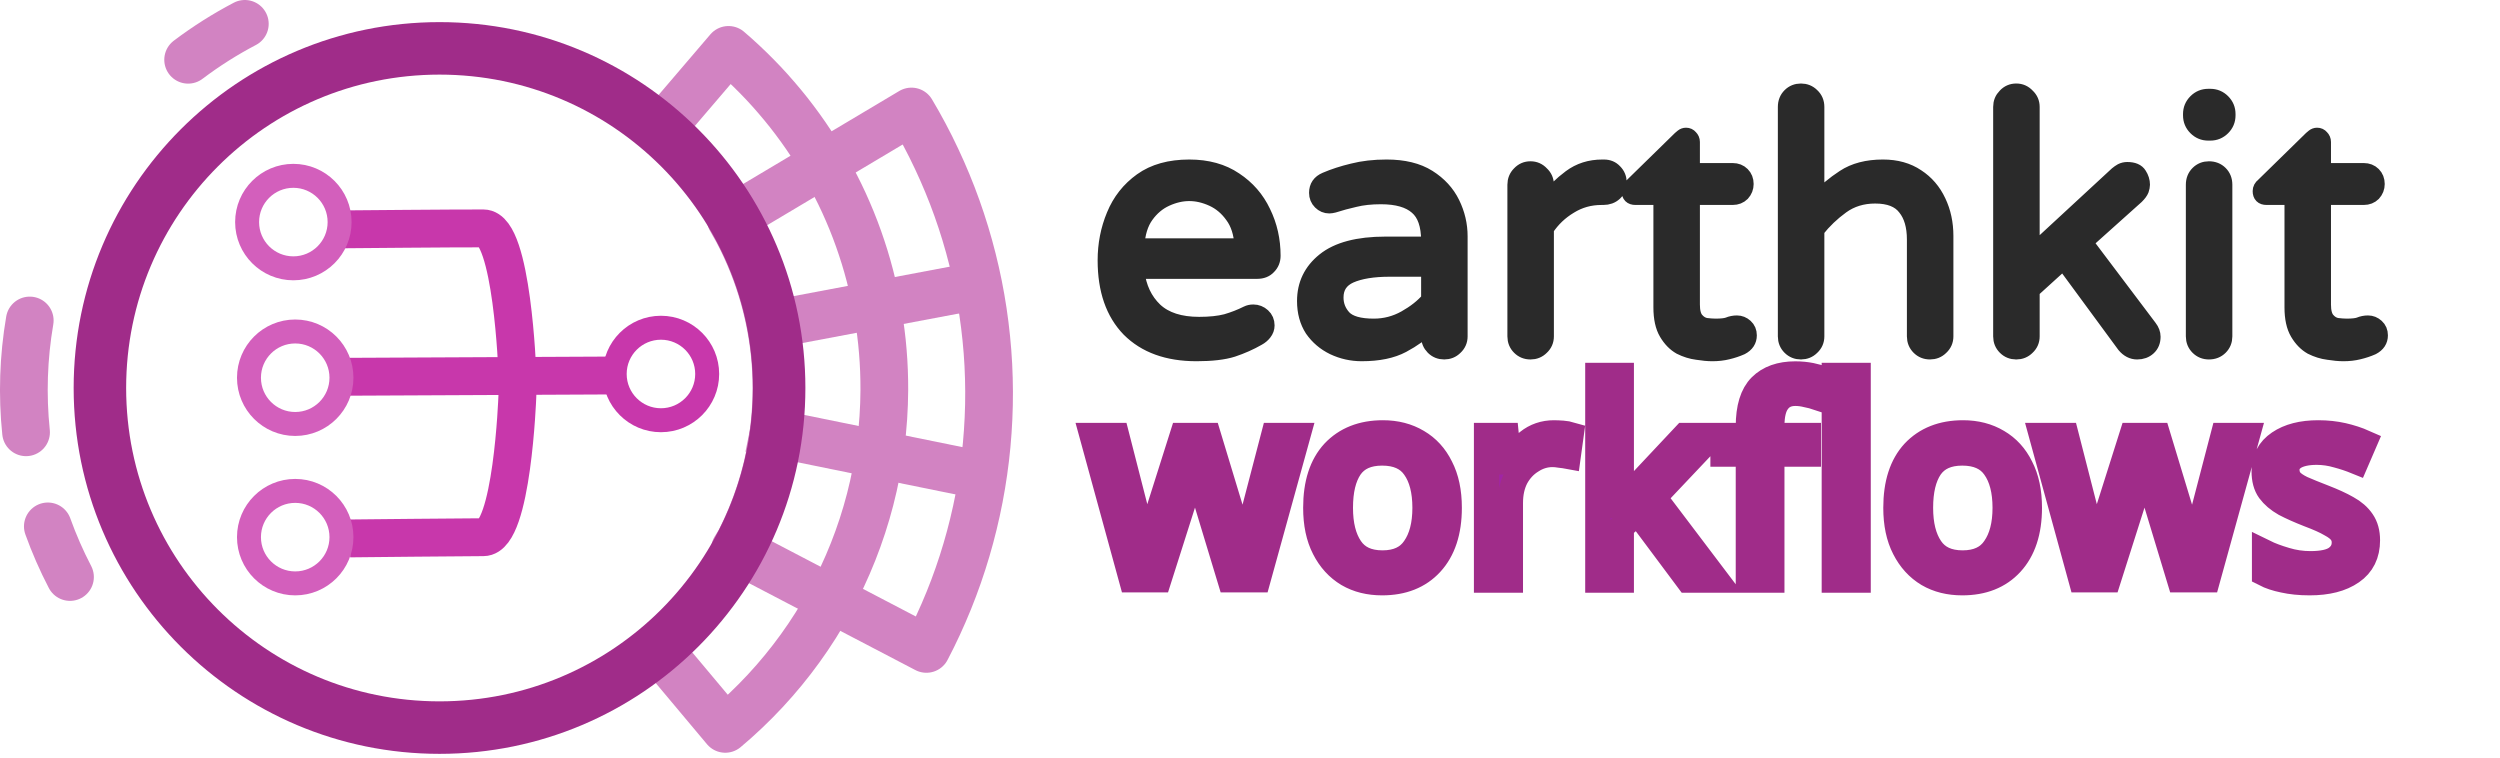
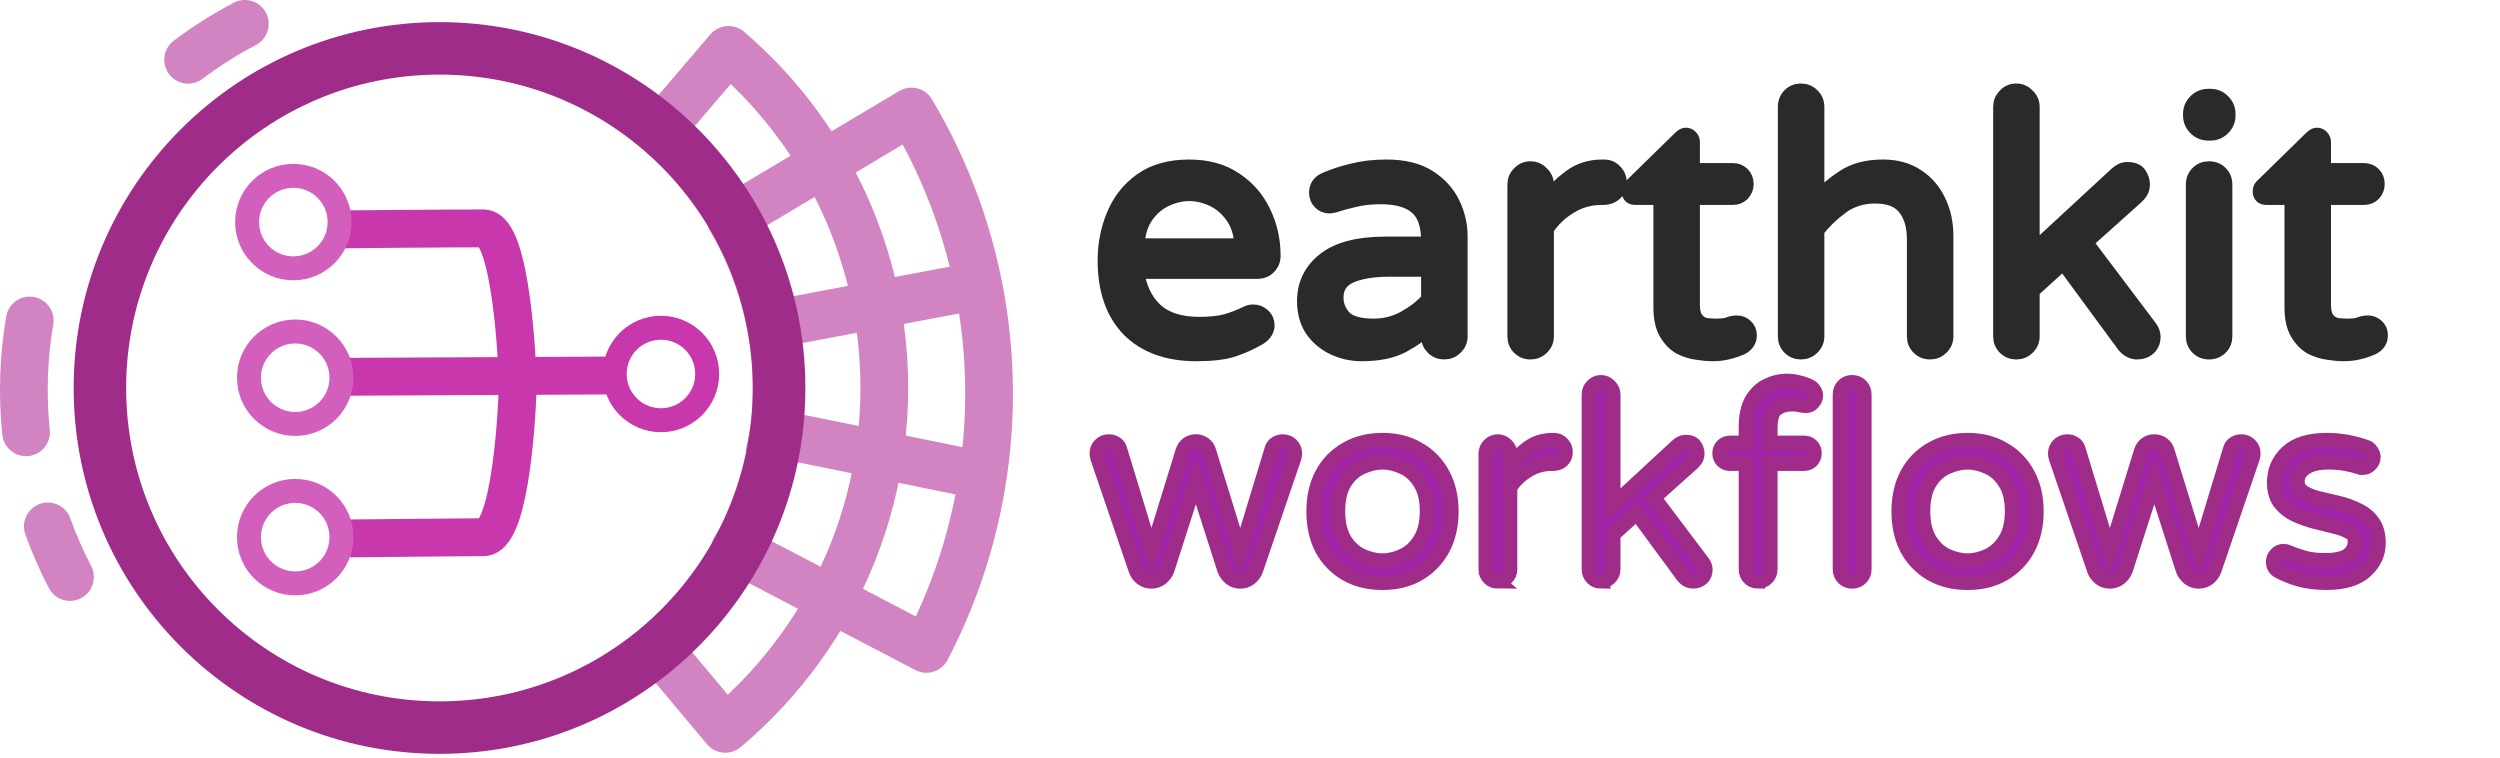
<svg xmlns="http://www.w3.org/2000/svg" width="104.771mm" height="31.75mm" viewBox="0 0 104.771 31.75" version="1.1" id="svg1">
  <defs id="defs1" />
  <g id="layer1" transform="translate(-30.97545,-17.71919)" style="display:inline">
    <path style="font-size:50.992px;font-family:'Varela Round';-inkscape-font-specification:'Varela Round';white-space:pre;shape-padding:4.756;fill:#2a2a2a;stroke:#2a2a2a;stroke-width:2.065;stroke-linecap:round;stroke-linejoin:round" d="m 317.688,149.913 q -6.221,0 -9.74,-3.518 -3.467,-3.569 -3.467,-9.995 0,-3.467 1.275,-6.527 1.275,-3.111 3.977,-5.048 2.703,-1.938 6.935,-1.938 3.926,0 6.629,1.836 2.703,1.785 4.079,4.691 1.428,2.907 1.428,6.323 0,0.969 -0.663,1.632 -0.612,0.663 -1.683,0.663 h -17.286 q 0.408,3.416 2.601,5.507 2.193,2.04 6.323,2.04 2.295,0 3.875,-0.408 1.581,-0.459 3.009,-1.173 0.408,-0.204 0.918,-0.204 0.816,0 1.428,0.561 0.612,0.561 0.612,1.428 0,0.612 -0.408,1.122 -0.357,0.459 -0.918,0.765 -1.683,0.969 -3.671,1.632 -1.938,0.612 -5.252,0.612 z m -8.516,-15.655 h 15.043 q -0.153,-2.652 -1.377,-4.283 -1.173,-1.632 -2.856,-2.397 -1.683,-0.765 -3.315,-0.765 -1.632,0 -3.314,0.765 -1.683,0.765 -2.856,2.397 -1.173,1.632 -1.326,4.283 z m 32.38,15.655 q -2.193,0 -4.13,-0.918 -1.887,-0.918 -3.06,-2.601 -1.122,-1.734 -1.122,-4.13 0,-3.62 2.856,-5.915 2.907,-2.346 8.873,-2.346 h 6.17 v -0.408 q 0,-3.416 -1.683,-4.844 -1.683,-1.479 -5.15,-1.479 -2.142,0 -3.773,0.408 -1.581,0.357 -3.009,0.816 -0.408,0.102 -0.663,0.102 -0.765,0 -1.326,-0.561 -0.561,-0.561 -0.561,-1.377 0,-1.377 1.326,-1.938 1.785,-0.765 3.926,-1.275 2.193,-0.561 4.895,-0.561 3.722,0 6.068,1.479 2.346,1.479 3.467,3.773 1.122,2.295 1.122,4.793 v 14.431 q 0,0.969 -0.714,1.632 -0.663,0.663 -1.632,0.663 -0.969,0 -1.632,-0.663 -0.663,-0.663 -0.663,-1.632 v -1.326 q -1.377,1.428 -3.671,2.652 -2.295,1.224 -5.915,1.224 z m 1.734,-4.079 q 2.397,0 4.487,-1.173 2.091,-1.173 3.365,-2.652 v -4.283 h -5.558 q -3.569,0 -5.66,0.918 -2.04,0.918 -2.04,3.111 0,1.632 1.122,2.856 1.173,1.224 4.283,1.224 z m 22.59,3.824 q -0.969,0 -1.632,-0.663 -0.663,-0.663 -0.663,-1.632 v -21.876 q 0,-0.969 0.663,-1.632 0.663,-0.714 1.632,-0.714 0.969,0 1.632,0.714 0.714,0.663 0.714,1.632 v 2.193 q 1.377,-1.836 3.365,-3.314 1.989,-1.479 4.64,-1.479 h 0.255 q 0.969,0 1.581,0.663 0.663,0.663 0.663,1.632 0,0.969 -0.663,1.581 -0.663,0.612 -1.683,0.612 h -0.255 q -2.499,0 -4.538,1.275 -2.04,1.224 -3.365,3.213 v 15.502 q 0,0.969 -0.714,1.632 -0.663,0.663 -1.632,0.663 z m 26.21,0.255 q -0.918,0 -2.193,-0.204 -1.224,-0.153 -2.448,-0.765 -1.173,-0.663 -1.989,-2.04 -0.816,-1.377 -0.816,-3.722 v -15.808 h -3.62 q -0.969,0 -0.969,-0.969 0,-0.51 0.459,-0.867 l 6.935,-6.782 q 0.102,-0.102 0.306,-0.255 0.255,-0.204 0.561,-0.204 0.408,0 0.663,0.306 0.306,0.306 0.306,0.714 v 4.079 h 5.762 q 0.867,0 1.428,0.561 0.561,0.561 0.561,1.428 0,0.816 -0.561,1.428 -0.561,0.561 -1.428,0.561 h -5.762 v 15.4 q 0,1.479 0.561,2.142 0.561,0.663 1.326,0.816 0.816,0.102 1.428,0.102 1.224,0 1.785,-0.204 0.612,-0.255 1.275,-0.255 0.714,0 1.275,0.51 0.561,0.51 0.561,1.326 0,1.173 -1.173,1.785 -0.918,0.408 -1.989,0.663 -1.02,0.255 -2.244,0.255 z m 12.799,-0.255 q -0.969,0 -1.632,-0.663 -0.663,-0.663 -0.663,-1.632 v -33.094 q 0,-1.02 0.663,-1.683 0.663,-0.663 1.632,-0.663 0.969,0 1.632,0.663 0.714,0.663 0.714,1.683 v 13.309 q 1.632,-1.785 3.824,-3.213 2.244,-1.479 5.66,-1.479 2.907,0 4.946,1.377 2.04,1.326 3.111,3.62 1.071,2.244 1.071,4.997 v 14.482 q 0,0.969 -0.714,1.632 -0.663,0.663 -1.632,0.663 -0.969,0 -1.632,-0.663 -0.663,-0.663 -0.663,-1.632 v -13.972 q 0,-2.907 -1.326,-4.538 -1.275,-1.683 -4.283,-1.683 -2.754,0 -4.793,1.479 -2.04,1.479 -3.569,3.416 v 15.298 q 0,0.969 -0.714,1.632 -0.663,0.663 -1.632,0.663 z m 31.054,0 q -0.969,0 -1.632,-0.663 -0.663,-0.663 -0.663,-1.632 v -33.094 q 0,-0.969 0.663,-1.632 0.663,-0.714 1.632,-0.714 0.969,0 1.632,0.714 0.714,0.663 0.714,1.632 v 20.856 l 12.136,-11.218 q 0.306,-0.255 0.663,-0.459 0.408,-0.204 0.867,-0.204 1.326,0 1.785,0.765 0.459,0.714 0.459,1.479 0,0.306 -0.153,0.765 -0.153,0.408 -0.714,0.969 l -7.343,6.578 9.23,12.238 q 0.51,0.663 0.51,1.377 0,1.02 -0.663,1.632 -0.663,0.612 -1.683,0.612 -1.071,0 -1.887,-0.969 l -8.771,-11.932 -4.436,4.028 v 6.578 q 0,0.969 -0.714,1.632 -0.663,0.663 -1.632,0.663 z m 27.689,-31.564 q -1.071,0 -1.836,-0.765 -0.765,-0.765 -0.765,-1.836 v -0.204 q 0,-1.071 0.765,-1.836 0.765,-0.765 1.836,-0.765 h 0.306 q 1.071,0 1.836,0.765 0.765,0.765 0.765,1.836 v 0.204 q 0,1.071 -0.765,1.836 -0.765,0.765 -1.836,0.765 z m 0.102,31.564 q -0.969,0 -1.632,-0.663 -0.663,-0.663 -0.663,-1.632 v -21.876 q 0,-1.02 0.663,-1.683 0.663,-0.663 1.632,-0.663 1.02,0 1.683,0.663 0.663,0.663 0.663,1.683 v 21.876 q 0,0.969 -0.663,1.632 -0.663,0.663 -1.683,0.663 z m 19.377,0.255 q -0.918,0 -2.193,-0.204 -1.224,-0.153 -2.448,-0.765 -1.173,-0.663 -1.989,-2.04 -0.816,-1.377 -0.816,-3.722 v -15.808 h -3.62 q -0.969,0 -0.969,-0.969 0,-0.51 0.459,-0.867 l 6.935,-6.782 q 0.102,-0.102 0.306,-0.255 0.255,-0.204 0.561,-0.204 0.408,0 0.663,0.306 0.306,0.306 0.306,0.714 v 4.079 h 5.762 q 0.867,0 1.428,0.561 0.561,0.561 0.561,1.428 0,0.816 -0.561,1.428 -0.561,0.561 -1.428,0.561 h -5.762 v 15.4 q 0,1.479 0.561,2.142 0.561,0.663 1.326,0.816 0.816,0.102 1.428,0.102 1.224,0 1.785,-0.204 0.612,-0.255 1.275,-0.255 0.714,0 1.275,0.51 0.561,0.51 0.561,1.326 0,1.173 -1.173,1.785 -0.918,0.408 -1.989,0.663 -1.02,0.255 -2.244,0.255 z" id="text12" transform="matrix(0.2905664,0,0,0.2905664,-11.19646,-11.00216)" aria-label="earthkit" />
    <path style="fill:#f9f9f9;stroke:none;stroke-width:0;stroke-linecap:square;stroke-dasharray:none" d="M 42.26,67.257 V 77.453" id="path59" />
-     <text xml:space="preserve" style="font-style:normal;font-variant:normal;font-weight:normal;font-stretch:normal;font-size:11.289px;font-family:'Varela Round';-inkscape-font-specification:'Varela Round';display:inline;fill:#a024a5;stroke:#a02c89;stroke-width:1.058;stroke-linecap:square;stroke-opacity:1;fill-opacity:1" x="76.619" y="42.032" id="text1">
-       <tspan id="tspan1" style="font-style:normal;font-variant:normal;font-weight:normal;font-stretch:normal;font-size:11.289px;font-family:'Varela Round';-inkscape-font-specification:'Varela Round';fill:#a024a5;stroke:#a02c89;stroke-width:1.058;stroke-opacity:1;fill-opacity:1" x="76.619" y="42.032">workflows</tspan>
-     </text>
+     <path d="m 79.227,42.089 q -0.226,0 -0.406,-0.135 -0.181,-0.147 -0.248,-0.339 l -1.603,-4.696 q -0.034,-0.102 -0.034,-0.192 0,-0.214 0.147,-0.361 0.147,-0.147 0.361,-0.147 0.158,0 0.282,0.079 0.135,0.079 0.181,0.226 l 1.321,4.346 1.31,-4.245 q 0.056,-0.181 0.203,-0.294 0.158,-0.113 0.35,-0.113 0.192,0 0.35,0.113 0.158,0.113 0.203,0.294 l 1.31,4.245 1.321,-4.346 q 0.045,-0.147 0.181,-0.226 0.135,-0.079 0.282,-0.079 0.214,0 0.361,0.147 0.147,0.147 0.147,0.361 0,0.09 -0.034,0.192 l -1.603,4.696 q -0.068,0.192 -0.248,0.339 -0.181,0.135 -0.406,0.135 -0.226,0 -0.406,-0.135 -0.181,-0.147 -0.26,-0.35 l -1.197,-3.737 -1.197,3.737 q -0.079,0.203 -0.26,0.35 -0.181,0.135 -0.406,0.135 z m 9.686,0.056 q -0.869,0 -1.524,-0.373 -0.655,-0.384 -1.016,-1.05 -0.35,-0.677 -0.35,-1.569 0,-0.892 0.35,-1.558 0.361,-0.677 1.016,-1.05 0.655,-0.384 1.524,-0.384 0.869,0 1.513,0.384 0.655,0.373 1.016,1.05 0.361,0.666 0.361,1.558 0,0.892 -0.361,1.569 -0.361,0.666 -1.016,1.05 -0.643,0.373 -1.513,0.373 z m 0,-0.937 q 0.429,0 0.858,-0.203 0.429,-0.203 0.711,-0.655 0.294,-0.463 0.294,-1.208 0,-0.745 -0.294,-1.197 -0.282,-0.452 -0.711,-0.643 -0.429,-0.203 -0.858,-0.203 -0.429,0 -0.869,0.203 -0.429,0.192 -0.711,0.643 -0.282,0.452 -0.282,1.197 0,0.745 0.282,1.208 0.282,0.452 0.711,0.655 0.44,0.203 0.869,0.203 z m 4.832,0.881 q -0.214,0 -0.361,-0.147 -0.147,-0.147 -0.147,-0.361 v -4.843 q 0,-0.214 0.147,-0.361 0.147,-0.158 0.361,-0.158 0.214,0 0.361,0.158 0.158,0.147 0.158,0.361 v 0.485 q 0.305,-0.406 0.745,-0.734 0.44,-0.327 1.027,-0.327 h 0.056 q 0.214,0 0.35,0.147 0.147,0.147 0.147,0.361 0,0.214 -0.147,0.35 -0.147,0.135 -0.373,0.135 h -0.056 q -0.553,0 -1.005,0.282 -0.452,0.271 -0.745,0.711 v 3.432 q 0,0.214 -0.158,0.361 -0.147,0.147 -0.361,0.147 z m 4.324,0 q -0.214,0 -0.361,-0.147 -0.147,-0.147 -0.147,-0.361 v -7.326 q 0,-0.214 0.147,-0.361 0.147,-0.158 0.361,-0.158 0.214,0 0.361,0.158 0.158,0.147 0.158,0.361 v 4.617 l 2.687,-2.484 q 0.068,-0.056 0.147,-0.102 0.09,-0.045 0.192,-0.045 0.294,0 0.395,0.169 0.102,0.158 0.102,0.327 0,0.068 -0.034,0.169 -0.034,0.09 -0.158,0.214 l -1.626,1.456 2.043,2.709 q 0.113,0.147 0.113,0.305 0,0.226 -0.147,0.361 -0.147,0.135 -0.373,0.135 -0.237,0 -0.418,-0.214 l -1.942,-2.642 -0.982,0.892 v 1.456 q 0,0.214 -0.158,0.361 -0.147,0.147 -0.361,0.147 z m 6.581,0 q -0.214,0 -0.361,-0.147 -0.147,-0.147 -0.147,-0.361 v -4.425 h -0.666 q -0.181,0 -0.316,-0.124 -0.124,-0.135 -0.124,-0.316 0,-0.192 0.124,-0.316 0.135,-0.124 0.316,-0.124 h 0.666 v -0.655 q 0,-0.711 0.248,-1.14 0.26,-0.429 0.655,-0.61 0.395,-0.192 0.79,-0.192 0.282,0 0.531,0.068 0.248,0.056 0.452,0.158 0.102,0.045 0.181,0.158 0.079,0.102 0.079,0.237 0,0.158 -0.124,0.294 -0.113,0.135 -0.294,0.135 -0.135,0 -0.271,-0.034 -0.135,-0.034 -0.294,-0.034 -0.418,0 -0.677,0.203 -0.248,0.192 -0.248,0.79 v 0.621 h 1.411 q 0.192,0 0.316,0.124 0.124,0.124 0.124,0.316 0,0.181 -0.124,0.316 -0.124,0.124 -0.316,0.124 h -1.411 v 4.425 q 0,0.214 -0.147,0.361 -0.147,0.147 -0.373,0.147 z m 3.94,0 q -0.214,0 -0.361,-0.147 -0.147,-0.147 -0.147,-0.361 v -7.326 q 0,-0.226 0.147,-0.373 0.147,-0.147 0.361,-0.147 0.226,0 0.373,0.147 0.147,0.147 0.147,0.373 v 7.326 q 0,0.214 -0.147,0.361 -0.147,0.147 -0.373,0.147 z m 4.843,0.056 q -0.869,0 -1.524,-0.373 -0.655,-0.384 -1.016,-1.05 -0.35,-0.677 -0.35,-1.569 0,-0.892 0.35,-1.558 0.361,-0.677 1.016,-1.05 0.655,-0.384 1.524,-0.384 0.869,0 1.513,0.384 0.655,0.373 1.016,1.05 0.361,0.666 0.361,1.558 0,0.892 -0.361,1.569 -0.361,0.666 -1.016,1.05 -0.643,0.373 -1.513,0.373 z m 0,-0.937 q 0.429,0 0.858,-0.203 0.429,-0.203 0.711,-0.655 0.294,-0.463 0.294,-1.208 0,-0.745 -0.294,-1.197 -0.282,-0.452 -0.711,-0.643 -0.429,-0.203 -0.858,-0.203 -0.429,0 -0.869,0.203 -0.429,0.192 -0.711,0.643 -0.282,0.452 -0.282,1.197 0,0.745 0.282,1.208 0.282,0.452 0.711,0.655 0.44,0.203 0.869,0.203 z m 5.961,0.881 q -0.226,0 -0.406,-0.135 -0.181,-0.147 -0.248,-0.339 l -1.603,-4.696 q -0.034,-0.102 -0.034,-0.192 0,-0.214 0.147,-0.361 0.147,-0.147 0.361,-0.147 0.158,0 0.282,0.079 0.135,0.079 0.181,0.226 l 1.321,4.346 1.31,-4.245 q 0.056,-0.181 0.203,-0.294 0.158,-0.113 0.35,-0.113 0.192,0 0.35,0.113 0.158,0.113 0.203,0.294 l 1.31,4.245 1.321,-4.346 q 0.045,-0.147 0.181,-0.226 0.135,-0.079 0.282,-0.079 0.214,0 0.361,0.147 0.147,0.147 0.147,0.361 0,0.09 -0.034,0.192 l -1.603,4.696 q -0.068,0.192 -0.248,0.339 -0.181,0.135 -0.406,0.135 -0.226,0 -0.406,-0.135 -0.181,-0.147 -0.26,-0.35 l -1.197,-3.737 -1.197,3.737 q -0.079,0.203 -0.26,0.35 -0.181,0.135 -0.406,0.135 z m 9.088,0.056 q -0.621,0 -1.129,-0.135 -0.497,-0.135 -0.926,-0.373 -0.192,-0.135 -0.192,-0.373 0,-0.169 0.124,-0.305 0.124,-0.147 0.316,-0.147 0.102,0 0.203,0.045 0.305,0.135 0.666,0.237 0.373,0.102 0.869,0.102 0.655,0 0.948,-0.203 0.305,-0.214 0.305,-0.598 0,-0.248 -0.248,-0.384 -0.237,-0.135 -0.632,-0.226 -0.384,-0.102 -0.813,-0.203 -0.429,-0.113 -0.824,-0.294 -0.384,-0.192 -0.632,-0.508 -0.237,-0.327 -0.237,-0.835 0,-0.768 0.553,-1.276 0.553,-0.508 1.648,-0.508 0.463,0 0.869,0.079 0.418,0.079 0.768,0.203 0.158,0.045 0.237,0.181 0.09,0.124 0.09,0.248 0,0.181 -0.135,0.316 -0.124,0.135 -0.316,0.135 -0.045,0 -0.079,0 -0.034,-0.011 -0.068,-0.023 -0.271,-0.09 -0.598,-0.147 -0.316,-0.056 -0.689,-0.056 -0.621,0 -0.96,0.226 -0.339,0.226 -0.339,0.564 0,0.294 0.237,0.452 0.248,0.158 0.632,0.26 0.395,0.09 0.824,0.192 0.44,0.102 0.824,0.294 0.395,0.181 0.632,0.508 0.248,0.327 0.248,0.881 0,0.689 -0.553,1.185 -0.542,0.485 -1.626,0.485 z" id="text1" style="font-size:11.289px;font-family:'Varela Round';-inkscape-font-specification:'Varela Round';fill:#a024a5;stroke:#a02c89;stroke-width:0.6;stroke-linecap:square" aria-label="workflows" />
  </g>
  <g id="layer2" transform="translate(-30.97545,-17.71919)" style="display:inline">
    <g id="g12" style="stroke:#d283c2;stroke-width:2;stroke-dasharray:none;stroke-opacity:1;fill:none">
      <g id="g11" style="stroke:#d283c2;stroke-width:2;stroke-dasharray:none;stroke-opacity:1;fill:none">
        <path d="m 58.642,23.16 a 14.233,14.233 0 0 1 0.024,0.02 14.233,14.233 0 0 1 0.535,0.483 14.233,14.233 0 0 1 0.51,0.51 14.233,14.233 0 0 1 0.484,0.535 14.233,14.233 0 0 1 0.456,0.559 14.233,14.233 0 0 1 0.427,0.581 14.233,14.233 0 0 1 0.397,0.602 14.233,14.233 0 0 1 0.366,0.621 14.233,14.233 0 0 1 0.334,0.639 14.233,14.233 0 0 1 0.301,0.655 14.233,14.233 0 0 1 0.268,0.67 14.233,14.233 0 0 1 0.233,0.683 14.233,14.233 0 0 1 0.198,0.693 14.233,14.233 0 0 1 0.163,0.703 14.233,14.233 0 0 1 0.127,0.71 14.233,14.233 0 0 1 0.091,0.716 14.233,14.233 0 0 1 0.055,0.719 14.233,14.233 0 0 1 0.018,0.721 14.233,14.233 0 0 1 -0.145,2.026 14.233,14.233 0 0 1 -0.431,1.984 14.233,14.233 0 0 1 -0.71,1.903 14.233,14.233 0 0 1 -0.973,1.782 14.233,14.233 0 0 1 -1.217,1.626 14.233,14.233 0 0 1 -1.436,1.436 14.233,14.233 0 0 1 -0.187,0.14 l 2.84,3.388 a 18.639,18.639 0 0 0 1.675,-1.592 18.639,18.639 0 0 0 1.466,-1.786 18.639,18.639 0 0 0 1.234,-1.954 18.639,18.639 0 0 0 0.982,-2.091 18.639,18.639 0 0 0 0.716,-2.197 18.639,18.639 0 0 0 0.438,-2.269 18.639,18.639 0 0 0 0.155,-2.305 18.639,18.639 0 0 0 -0.003,-0.405 18.639,18.639 0 0 0 -0.011,-0.405 18.639,18.639 0 0 0 -0.02,-0.404 18.639,18.639 0 0 0 -0.029,-0.404 18.639,18.639 0 0 0 -0.037,-0.403 18.639,18.639 0 0 0 -0.047,-0.402 18.639,18.639 0 0 0 -0.055,-0.4 18.639,18.639 0 0 0 -0.064,-0.4 18.639,18.639 0 0 0 -0.072,-0.398 18.639,18.639 0 0 0 -0.081,-0.396 18.639,18.639 0 0 0 -0.089,-0.395 18.639,18.639 0 0 0 -0.098,-0.393 18.639,18.639 0 0 0 -0.106,-0.39 18.639,18.639 0 0 0 -0.115,-0.388 18.639,18.639 0 0 0 -0.124,-0.386 18.639,18.639 0 0 0 -0.131,-0.382 18.639,18.639 0 0 0 -0.14,-0.38 18.639,18.639 0 0 0 -0.148,-0.376 18.639,18.639 0 0 0 -0.157,-0.373 18.639,18.639 0 0 0 -0.164,-0.37 18.639,18.639 0 0 0 -0.173,-0.366 A 18.639,18.639 0 0 0 65.99,25.491 18.639,18.639 0 0 0 65.802,25.133 18.639,18.639 0 0 0 65.606,24.779 18.639,18.639 0 0 0 65.402,24.43 18.639,18.639 0 0 0 65.191,24.084 18.639,18.639 0 0 0 64.973,23.744 18.639,18.639 0 0 0 64.747,23.408 18.639,18.639 0 0 0 64.514,23.077 18.639,18.639 0 0 0 64.274,22.752 18.639,18.639 0 0 0 64.027,22.431 18.639,18.639 0 0 0 63.772,22.116 18.639,18.639 0 0 0 63.511,21.807 18.639,18.639 0 0 0 63.244,21.503 18.639,18.639 0 0 0 62.97,21.205 18.639,18.639 0 0 0 62.689,20.914 18.639,18.639 0 0 0 62.402,20.628 18.639,18.639 0 0 0 62.109,20.349 18.639,18.639 0 0 0 61.811,20.076 18.639,18.639 0 0 0 61.506,19.81 Z" style="fill:none;stroke:#d283c2;stroke-width:2;stroke-linecap:square;stroke-linejoin:round;stroke-dasharray:none;stroke-opacity:1" id="path8" />
        <path d="m 61.6,26.902 a 14.107,14.107 0 0 1 0.273,0.484 14.107,14.107 0 0 1 0.34,0.685 14.107,14.107 0 0 1 0.302,0.702 14.107,14.107 0 0 1 0.264,0.717 14.107,14.107 0 0 1 0.224,0.73 14.107,14.107 0 0 1 0.184,0.742 14.107,14.107 0 0 1 0.144,0.75 14.107,14.107 0 0 1 0.103,0.757 14.107,14.107 0 0 1 0.062,0.761 14.107,14.107 0 0 1 0.021,0.764 14.107,14.107 0 0 1 -0.174,2.207 14.107,14.107 0 0 1 -0.517,2.152 14.107,14.107 0 0 1 -0.847,2.045 14.107,14.107 0 0 1 -0.2,0.327 l 8.02,4.189 a 23.109,23.109 0 0 0 0.254,-0.5 23.109,23.109 0 0 0 0.241,-0.505 23.109,23.109 0 0 0 0.229,-0.512 23.109,23.109 0 0 0 0.217,-0.517 23.109,23.109 0 0 0 0.204,-0.522 23.109,23.109 0 0 0 0.191,-0.527 23.109,23.109 0 0 0 0.178,-0.531 23.109,23.109 0 0 0 0.165,-0.535 23.109,23.109 0 0 0 0.152,-0.539 23.109,23.109 0 0 0 0.139,-0.543 23.109,23.109 0 0 0 0.126,-0.546 23.109,23.109 0 0 0 0.113,-0.549 23.109,23.109 0 0 0 0.099,-0.551 23.109,23.109 0 0 0 0.086,-0.554 23.109,23.109 0 0 0 0.073,-0.556 23.109,23.109 0 0 0 0.059,-0.557 23.109,23.109 0 0 0 0.045,-0.558 23.109,23.109 0 0 0 0.032,-0.56 23.109,23.109 0 0 0 0.019,-0.56 23.109,23.109 0 0 0 0.005,-0.56 23.109,23.109 0 0 0 -0.009,-0.56 23.109,23.109 0 0 0 -0.022,-0.56 23.109,23.109 0 0 0 -0.036,-0.559 23.109,23.109 0 0 0 -0.05,-0.558 23.109,23.109 0 0 0 -0.063,-0.557 23.109,23.109 0 0 0 -0.076,-0.556 23.109,23.109 0 0 0 -0.09,-0.553 23.109,23.109 0 0 0 -0.103,-0.55 23.109,23.109 0 0 0 -0.117,-0.548 23.109,23.109 0 0 0 -0.13,-0.545 23.109,23.109 0 0 0 -0.143,-0.542 23.109,23.109 0 0 0 -0.156,-0.538 23.109,23.109 0 0 0 -0.169,-0.534 23.109,23.109 0 0 0 -0.182,-0.53 23.109,23.109 0 0 0 -0.195,-0.526 23.109,23.109 0 0 0 -0.208,-0.52 23.109,23.109 0 0 0 -0.22,-0.515 23.109,23.109 0 0 0 -0.233,-0.51 23.109,23.109 0 0 0 -0.244,-0.504 23.109,23.109 0 0 0 -0.257,-0.498 23.109,23.109 0 0 0 -0.269,-0.492 23.109,23.109 0 0 0 -0.281,-0.485 z" style="fill:none;fill-opacity:0;stroke:#d283c2;stroke-width:2;stroke-linecap:square;stroke-linejoin:round;stroke-dasharray:none;stroke-opacity:1" id="path13" />
        <path style="fill:none;stroke:#d283c2;stroke-width:2;stroke-linecap:square;stroke-linejoin:round;stroke-dasharray:none;stroke-opacity:1" d="m 63.396,35.867 8.495,1.73" id="path10" />
        <path style="fill:none;stroke:#d283c2;stroke-width:2;stroke-linecap:square;stroke-linejoin:round;stroke-dasharray:none;stroke-opacity:1" d="m 63.396,31.305 8.337,-1.573" id="path11" />
      </g>
      <path style="fill:none;stroke:#d283c2;stroke-width:2;stroke-linecap:round;stroke-linejoin:round;stroke-dasharray:none;stroke-opacity:1" id="path12" d="m 38.86,20.224 a 17.23,17.23 0 0 1 2.376,-1.505" />
      <path style="fill:none;stroke:#d283c2;stroke-width:2;stroke-linecap:round;stroke-linejoin:round;stroke-dasharray:none;stroke-opacity:1" id="path12-1" d="m 32.067,35.836 a 17.23,17.23 0 0 1 0.155,-4.686" />
      <path style="fill:none;stroke:#d283c2;stroke-width:2;stroke-linecap:round;stroke-linejoin:round;stroke-dasharray:none;stroke-opacity:1" id="path12-18" d="M 33.909,41.901 A 17.23,17.23 0 0 1 32.98,39.779" />
      <g id="g1" style="stroke:#d283c2;stroke-width:2;stroke-dasharray:none;stroke-opacity:1;fill:none" />
    </g>
  </g>
  <g id="layer6">
    <path id="path3731-1" d="m 17.789,17.499 2.103,-2.35 c 0,0 3.353,0.151 4.508,-0.898 0.814,-0.74 1.101,-2.077 1.043,-3.203 -0.021,-0.399 -0.114,-0.999 -0.485,-1.088 -0.707,0.654 -1.359,1.499 -2.172,2.128 -0.633,0.165 -1.293,-0.056 -1.742,-0.472 -0.437,-0.405 -0.729,-1.1 -0.641,-1.704 0.158,-1.089 2.411,-1.604 1.977,-2.579 -0.194,-0.435 -1.089,-0.363 -1.63,-0.261 -0.94,0.177 -1.977,0.623 -2.504,1.456 -0.747,1.181 -0.424,4.224 -0.424,4.224 l -2.315,2.442 z" style="display:inline;fill:none;stroke:none;stroke-width:0.5;stroke-linecap:butt;stroke-linejoin:miter;stroke-miterlimit:4;stroke-dasharray:none;stroke-opacity:1" />
    <path id="path15" d="m 17.474,14.383 2.103,2.35 c 0,0 3.353,-0.151 4.508,0.898 0.814,0.74 1.101,2.077 1.043,3.203 -0.021,0.399 -0.114,0.999 -0.485,1.088 -0.707,-0.654 -1.359,-1.499 -2.172,-2.128 -0.633,-0.165 -1.293,0.056 -1.742,0.472 -0.437,0.405 -0.729,1.1 -0.641,1.704 0.158,1.089 2.411,1.604 1.977,2.579 -0.194,0.435 -1.089,0.363 -1.63,0.261 C 19.495,24.634 18.457,24.188 17.931,23.355 17.184,22.174 17.507,19.131 17.507,19.131 l -2.315,-2.442 z" style="display:inline;fill:none;stroke:none;stroke-width:0.5;stroke-linecap:butt;stroke-linejoin:miter;stroke-miterlimit:4;stroke-dasharray:none;stroke-opacity:1" />
    <path style="fill:none;fill-opacity:1;stroke:#c837ab;stroke-width:1.587;stroke-linecap:square;stroke-dasharray:none;stroke-opacity:1" d="m 14.752,9.608 c 0,0 4.3,-0.04 5.507,-0.036 1.207,0.005 1.422,6.029 1.422,6.029" id="path19" />
    <path style="fill:#ff00ff;fill-opacity:1;stroke:#c837ab;stroke-width:1.587;stroke-linecap:square;stroke-dasharray:none;stroke-opacity:1" d="m 15.358,15.786 9.538,-0.046" id="path22" />
    <path style="fill:none;fill-opacity:1;stroke:#c837ab;stroke-width:1.587;stroke-linecap:square;stroke-dasharray:none;stroke-opacity:1" d="m 15.459,22.556 c 0,0 3.592,-0.038 4.799,-0.043 1.207,-0.005 1.422,-5.872 1.422,-5.872" id="path23" />
    <circle style="fill:none;fill-opacity:1;stroke:#c837ab;stroke-width:1.004;stroke-linecap:square;stroke-opacity:1" id="circle26" cx="27.699" cy="15.673" r="1.938" />
    <circle style="fill:none;fill-opacity:1;stroke:#d35fbc;stroke-width:1.004;stroke-linecap:square;stroke-opacity:1" id="path1" cx="12.294" cy="9.307" r="1.938" />
    <circle style="fill:none;fill-opacity:1;stroke:#d35fbc;stroke-width:1.004;stroke-linecap:square;stroke-opacity:1" id="circle24" cx="12.372" cy="15.83" r="1.938" />
    <circle style="fill:none;fill-opacity:1;stroke:#d35fbc;stroke-width:1.004;stroke-linecap:square;stroke-opacity:1" id="circle25" cx="12.372" cy="22.511" r="1.938" />
  </g>
  <g id="g22" transform="translate(-30.97545,-17.71919)" style="display:inline">
    <g id="g21" style="display:inline;fill:#c83737;stroke:#a02c89;stroke-width:2.2;stroke-dasharray:none;stroke-opacity:1">
      <g id="g20" style="display:inline;fill:#c83737;stroke:#a02c89;stroke-width:2.2;stroke-linecap:square;stroke-dasharray:none;stroke-opacity:1">
        <path id="path20" style="fill:#c83737;fill-opacity:0;stroke:#a02c89;stroke-width:2.2;stroke-linecap:square;stroke-linejoin:round;stroke-dasharray:none;stroke-opacity:1" d="M 63.628,33.979 A 14.233,14.233 0 0 1 49.395,48.212 14.233,14.233 0 0 1 35.162,33.979 14.233,14.233 0 0 1 49.395,19.746 14.233,14.233 0 0 1 63.628,33.979 Z" />
      </g>
    </g>
  </g>
</svg>
